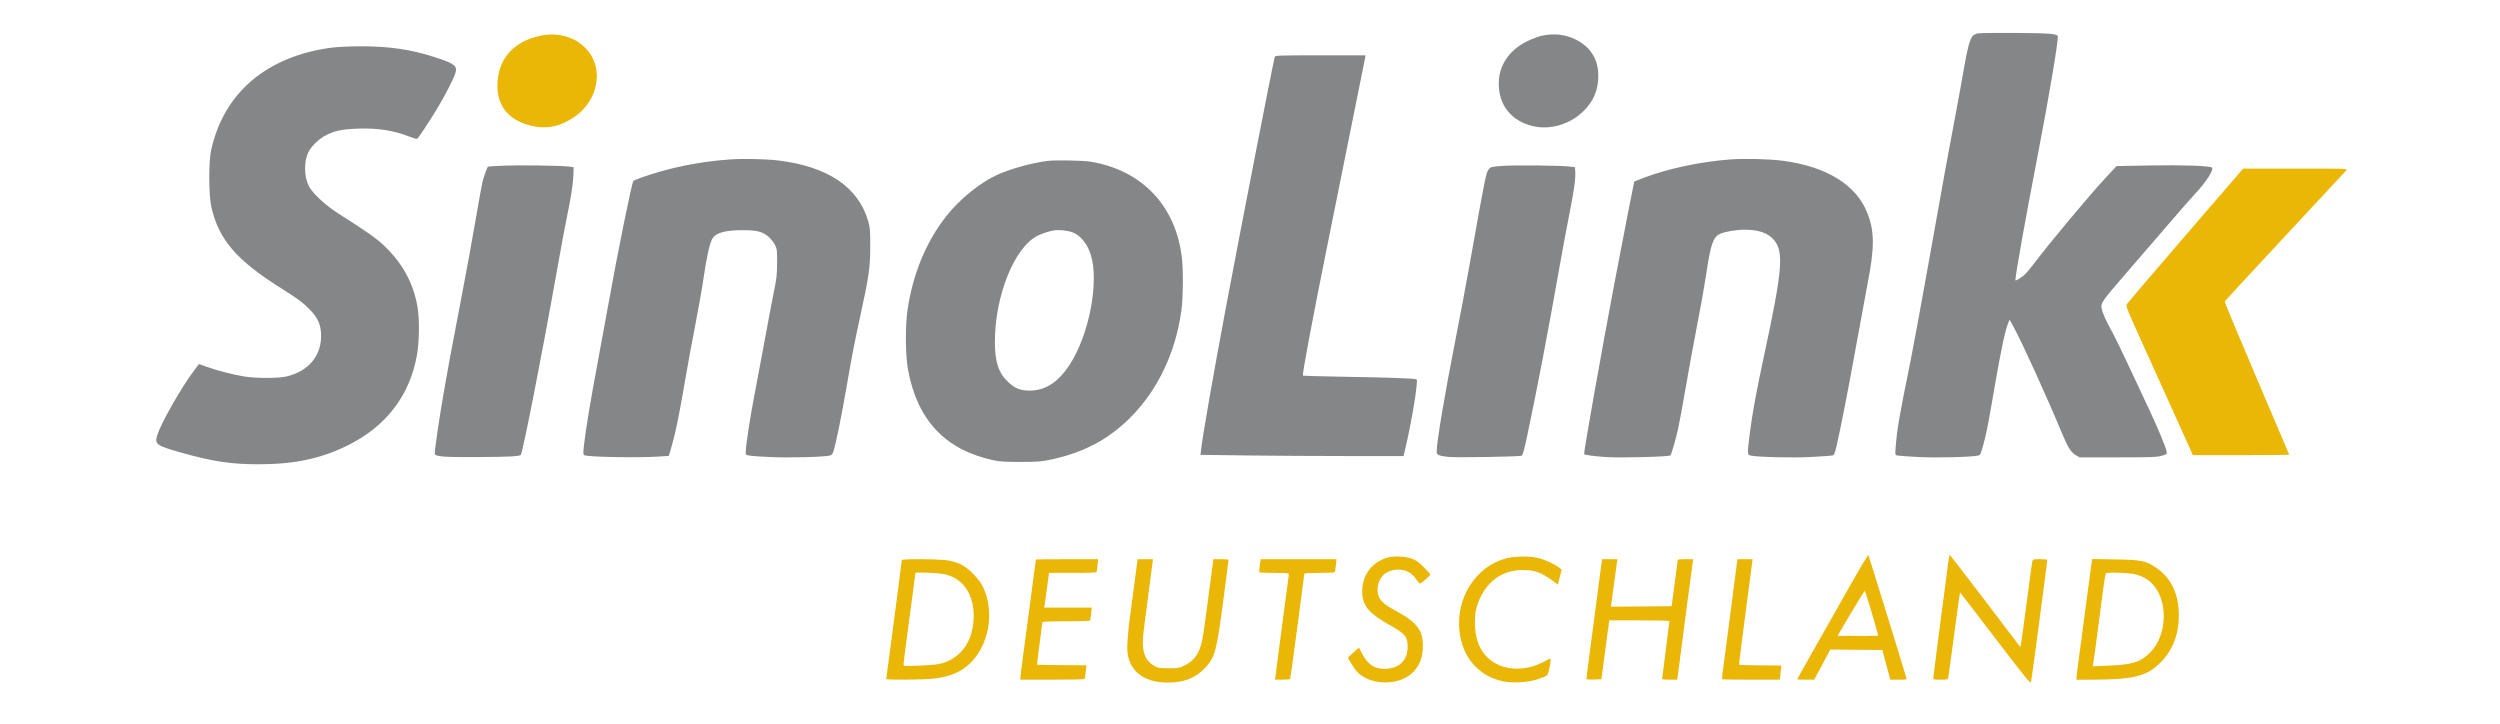
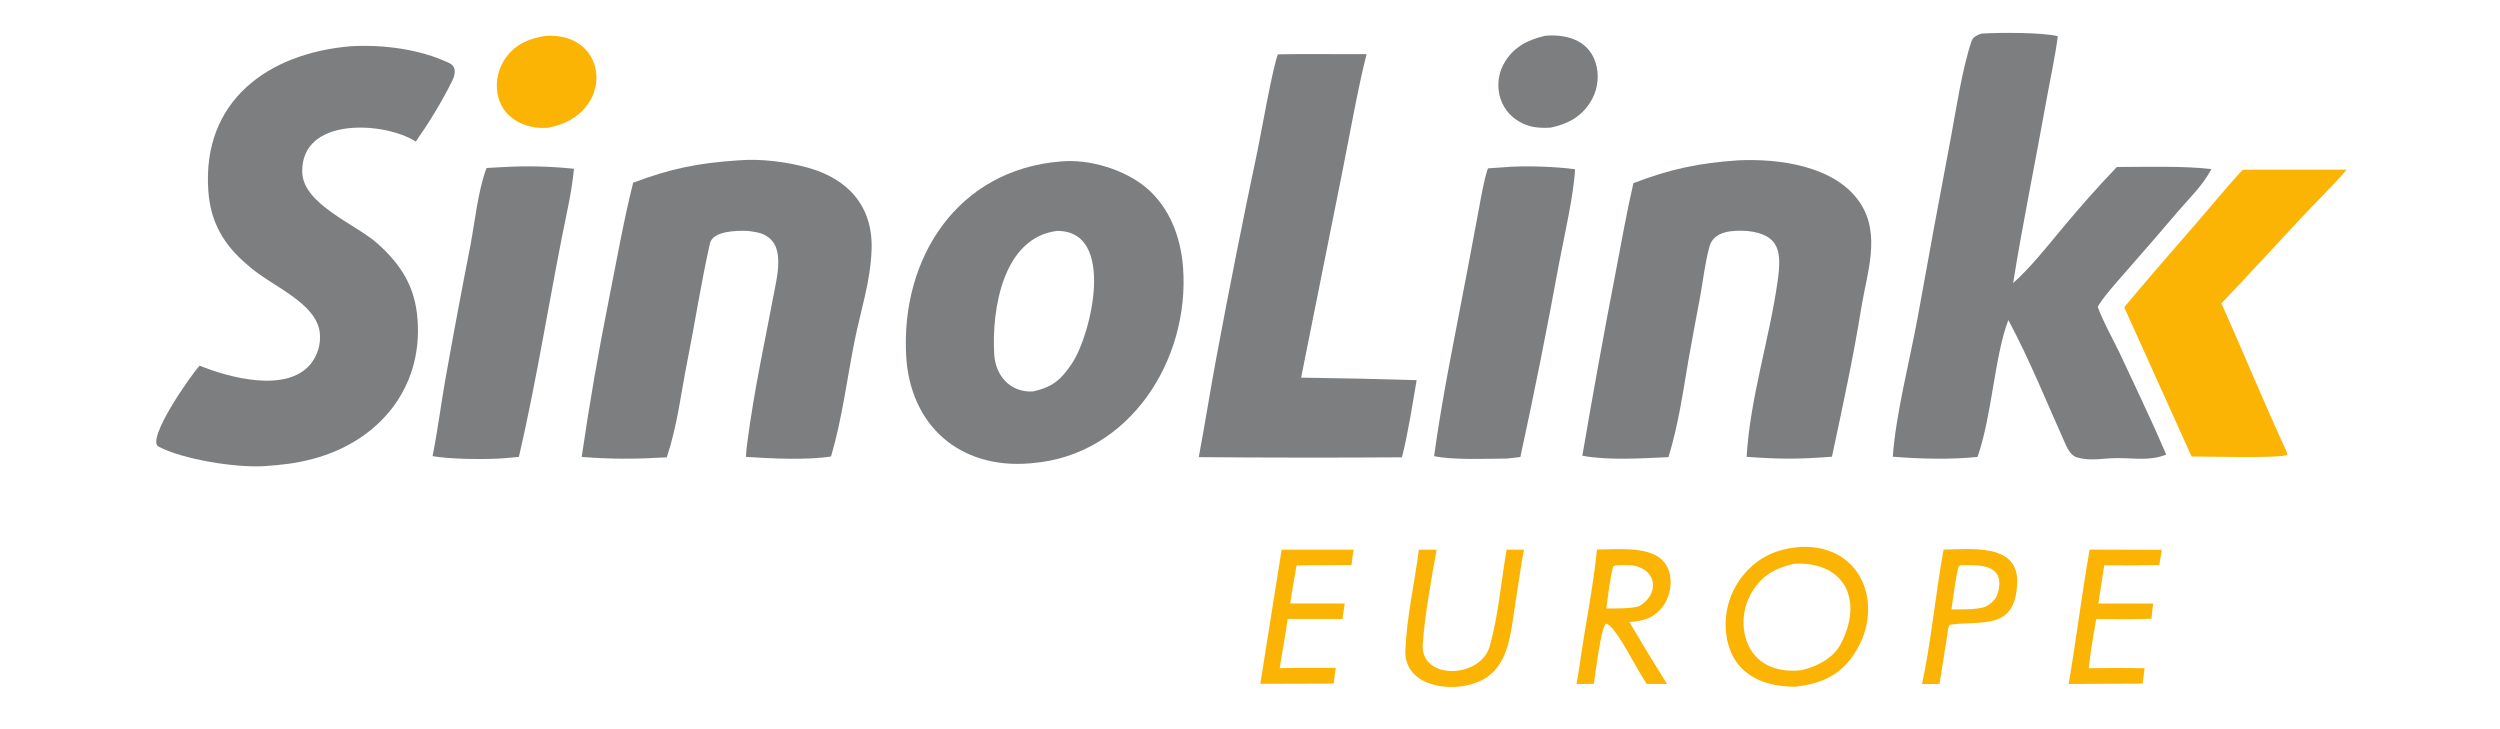
- <svg xmlns="http://www.w3.org/2000/svg" width="304" height="88" viewBox="0 0 304 88" fill="none">
-   <path fill-rule="evenodd" clip-rule="evenodd" d="M240.476 4.061C240.223 4.111 239.961 4.255 239.845 4.41C239.519 4.842 239.207 6.007 238.852 8.12C238.668 9.217 238.196 11.812 237.803 13.888C236.901 18.646 236.36 21.621 234.414 32.535C233.555 37.358 232.601 42.528 232.296 44.023C230.906 50.837 230.664 52.259 230.491 54.642C230.446 55.276 230.46 55.331 230.687 55.388C230.823 55.422 231.991 55.506 233.284 55.574C235.496 55.69 239.82 55.58 240.586 55.388C240.794 55.336 240.885 55.133 241.169 54.087C241.58 52.574 241.65 52.214 242.63 46.576C243.363 42.361 243.837 40.157 244.207 39.251L244.364 38.865L244.878 39.807C245.963 41.799 248.887 48.231 250.831 52.903C251.452 54.397 251.867 55.04 252.406 55.345L252.896 55.623L257.558 55.617C261.677 55.612 262.295 55.589 262.87 55.416C263.512 55.223 263.52 55.216 263.452 54.874C263.337 54.3 262.416 52.087 261.362 49.851C260.815 48.691 259.699 46.308 258.883 44.556C258.066 42.804 257.139 40.906 256.823 40.338C256.043 38.937 255.617 37.964 255.546 37.425C255.466 36.818 255.632 36.584 258.561 33.201C259.883 31.675 262.166 29.028 263.635 27.319C265.104 25.609 266.615 23.886 266.991 23.489C268.235 22.18 269.227 20.629 268.98 20.381C268.76 20.162 265.396 20.046 261.407 20.12L257.376 20.195L256.174 21.481C254.105 23.696 249.284 29.467 247.212 32.209C246.84 32.7 246.356 33.261 246.135 33.455C245.693 33.843 245.071 34.2 245.071 34.064C245.071 33.45 246.339 26.352 247.734 19.16C249.144 11.891 250.367 4.616 250.219 4.377C250.048 4.1 249.131 4.033 245.126 4.005C242.806 3.989 240.714 4.014 240.476 4.061ZM187.463 4.348C187.067 4.433 186.267 4.737 185.688 5.023C183.491 6.107 182.243 7.972 182.248 10.165C182.254 12.825 183.779 14.718 186.416 15.339C188.513 15.834 190.946 15.106 192.564 13.5C193.789 12.284 194.352 10.937 194.354 9.213C194.357 7.243 193.42 5.722 191.654 4.829C190.374 4.181 188.986 4.022 187.463 4.348ZM40.282 5.799C32.394 6.865 27.194 11.306 25.671 18.278C25.356 19.723 25.379 23.815 25.712 25.231C26.63 29.145 28.747 31.618 34.036 34.955C36.209 36.326 36.857 36.804 37.675 37.645C38.6 38.593 38.975 39.391 39.038 40.537C39.18 43.127 37.619 45.098 34.899 45.764C33.85 46.021 31.1 46.018 29.571 45.759C28.224 45.531 26.269 45.02 25.076 44.585L24.194 44.263L23.594 45.06C22.053 47.108 19.636 51.346 19.133 52.883C18.767 54.003 18.994 54.176 21.909 55.003C25.821 56.113 28.049 56.455 31.376 56.455C35.774 56.455 38.97 55.788 42.224 54.189C46.967 51.86 49.862 48.073 50.716 43.081C50.991 41.471 51.018 38.74 50.772 37.331C50.263 34.413 48.959 32.02 46.709 29.879C45.744 28.961 44.584 28.145 41.095 25.931C39.523 24.933 37.91 23.409 37.512 22.546C36.954 21.333 36.957 19.573 37.518 18.473C37.864 17.794 38.686 16.975 39.443 16.552C40.568 15.925 41.545 15.706 43.518 15.639C45.923 15.557 47.896 15.865 49.808 16.622C50.254 16.799 50.668 16.914 50.727 16.878C50.886 16.78 52.233 14.743 53.182 13.166C54.143 11.57 55.178 9.546 55.381 8.869C55.639 8.009 55.276 7.731 52.88 6.953C49.961 6.006 47.24 5.612 43.724 5.63C42.45 5.636 40.934 5.711 40.282 5.799ZM155.01 6.923C154.819 7.571 150.905 27.628 149.179 36.809C147.581 45.307 146.194 53.24 146.034 54.8L145.982 55.309L151.646 55.383C154.76 55.423 160.316 55.456 163.992 55.456H170.674L170.915 54.429C171.706 51.058 172.479 46.27 172.255 46.131C172.069 46.016 169.044 45.907 163.351 45.811C160.681 45.766 158.471 45.703 158.44 45.672C158.324 45.556 159.621 38.66 161.601 28.872C164.341 15.324 165.91 7.538 165.978 7.145L166.051 6.729H160.559C155.425 6.729 155.064 6.741 155.01 6.923ZM88.843 19.382C85.909 19.586 83.086 20.07 80.407 20.827C78.825 21.274 77.165 21.855 77.015 22.014C76.827 22.212 75.04 31.032 73.972 37.031C73.63 38.954 73.024 42.25 72.627 44.356C71.851 48.464 71.248 52.111 71.022 54.051C70.908 55.031 70.909 55.271 71.025 55.343C71.409 55.58 77.77 55.691 80.313 55.505L81.329 55.431L81.679 54.234C82.15 52.623 82.575 50.543 83.301 46.299C83.635 44.345 84.204 41.248 84.566 39.417C84.928 37.586 85.376 35.031 85.563 33.74C85.945 31.104 86.336 29.41 86.671 28.939C87.137 28.284 88.231 27.996 90.286 27.989C92.043 27.983 92.735 28.162 93.474 28.812C93.751 29.057 94.096 29.495 94.241 29.786C94.484 30.275 94.503 30.441 94.494 31.98C94.486 33.39 94.431 33.901 94.138 35.31C93.947 36.226 93.487 38.648 93.115 40.694C92.743 42.739 92.219 45.536 91.951 46.909C91.212 50.701 90.674 54.163 90.674 55.138C90.674 55.401 90.927 55.438 93.58 55.573C95.832 55.687 100.201 55.577 100.959 55.386C101.155 55.337 101.259 55.183 101.387 54.751C101.701 53.696 102.315 50.654 102.937 47.076C103.655 42.942 103.929 41.529 104.66 38.196C105.65 33.682 105.818 32.495 105.822 29.982C105.825 27.989 105.799 27.672 105.57 26.881C104.368 22.73 100.622 20.22 94.559 19.503C93.151 19.336 90.351 19.277 88.843 19.382ZM210.384 19.387C206.785 19.661 202.887 20.485 199.932 21.599C199.282 21.844 198.738 22.057 198.724 22.073C198.694 22.106 197.337 29.072 196.298 34.533C194.846 42.165 192.544 55.131 192.627 55.216C192.735 55.328 193.702 55.463 195.181 55.572C196.908 55.7 202.961 55.547 203.127 55.372C203.247 55.246 203.737 53.547 204.049 52.175C204.203 51.5 204.631 49.178 205.001 47.014C205.371 44.85 205.993 41.457 206.384 39.473C206.776 37.489 207.252 34.816 207.443 33.534C208.013 29.709 208.296 28.859 209.137 28.447C209.688 28.177 211.072 27.938 212.112 27.933C213.823 27.925 214.979 28.323 215.704 29.17C216.938 30.612 216.754 32.812 214.536 43.118C213.589 47.519 213.08 50.286 212.778 52.66C212.474 55.056 212.477 55.303 212.806 55.386C213.589 55.582 217.892 55.691 220.178 55.571C221.507 55.502 222.701 55.419 222.831 55.386C223.028 55.337 223.11 55.152 223.307 54.309C223.805 52.187 224.693 47.65 225.71 42.026C226.289 38.821 226.915 35.424 227.1 34.478C227.952 30.132 227.949 28.175 227.089 25.95C225.755 22.498 222.146 20.255 216.79 19.548C215.181 19.335 212.089 19.258 210.384 19.387ZM127.359 19.569C125.388 19.82 122.806 20.546 121.139 21.316C119.113 22.252 116.605 24.309 115.037 26.32C112.599 29.447 111.006 33.307 110.358 37.657C110.069 39.594 110.095 43.185 110.411 44.924C111.533 51.105 114.965 54.734 120.866 55.979C121.608 56.135 122.305 56.176 124.14 56.171C126.225 56.166 126.618 56.134 127.865 55.87C130.393 55.334 132.725 54.388 134.586 53.142C139.495 49.854 142.814 44.197 143.671 37.656C143.87 36.139 143.896 32.959 143.723 31.404C143.014 25.046 138.87 20.677 132.579 19.657C131.657 19.507 128.287 19.451 127.359 19.569ZM61.242 20.143C60.224 20.183 59.367 20.24 59.336 20.27C59.215 20.392 58.797 21.57 58.65 22.205C58.564 22.575 58.194 24.633 57.827 26.777C57.46 28.921 56.73 32.917 56.206 35.657C54.75 43.263 54.411 45.083 53.936 47.853C53.365 51.182 52.805 55.023 52.867 55.185C53.001 55.533 53.954 55.603 58.218 55.577C61.937 55.555 63.147 55.493 63.324 55.316C63.561 55.08 65.914 43.096 67.689 33.09C68.176 30.343 68.748 27.271 68.96 26.264C69.454 23.909 69.694 22.326 69.726 21.214L69.752 20.326L69.141 20.251C68.17 20.132 63.266 20.065 61.242 20.143ZM182.802 20.168C181.416 20.264 181.285 20.293 181.062 20.544C180.708 20.946 180.651 21.224 178.749 31.925C178.298 34.458 177.5 38.704 176.975 41.359C175.693 47.849 174.699 53.76 174.699 54.903C174.699 55.317 174.954 55.434 176.142 55.561C177.084 55.663 184.76 55.535 185.033 55.413C185.162 55.355 185.353 54.665 185.733 52.87C186.913 47.31 188.223 40.462 189.572 32.813C189.943 30.707 190.491 27.76 190.79 26.264C191.388 23.266 191.607 21.723 191.551 20.881L191.515 20.326L190.849 20.252C189.634 20.117 184.324 20.062 182.802 20.168ZM128.247 28C127.636 28.092 126.708 28.389 126.152 28.672C123.344 30.094 120.986 35.959 120.979 41.536C120.975 44.049 121.422 45.374 122.659 46.519C123.441 47.243 124.15 47.511 125.25 47.497C127.14 47.473 128.668 46.481 130.046 44.383C132.451 40.723 133.693 34.215 132.619 30.907C132.18 29.556 131.31 28.54 130.312 28.212C129.742 28.025 128.755 27.924 128.247 28Z" fill="#858688" />
-   <path fill-rule="evenodd" clip-rule="evenodd" d="M65.651 4.359C62.357 5.065 60.483 7.274 60.483 10.453C60.483 12.756 61.703 14.382 63.98 15.116C66.067 15.789 67.834 15.54 69.721 14.307C72.867 12.252 73.541 8.062 71.097 5.753C70.322 5.021 69.67 4.661 68.642 4.398C67.632 4.139 66.731 4.128 65.651 4.359ZM265.771 28.617C261.925 33.08 258.71 36.84 258.625 36.974C258.484 37.197 258.601 37.502 260.047 40.703C260.914 42.621 262.756 46.7 264.141 49.767L266.659 55.345L272.514 55.345C275.735 55.345 278.37 55.322 278.37 55.294C278.37 55.265 276.593 51.09 274.422 46.014C272.25 40.939 270.498 36.729 270.527 36.659C270.557 36.589 273.87 33.004 277.891 28.693C281.91 24.382 285.267 20.773 285.35 20.674C285.489 20.506 285.012 20.493 279.132 20.498L272.764 20.505L265.771 28.617ZM225.366 70.514C222.142 76.213 221.678 77.033 220.107 79.796C219.246 81.31 218.542 82.571 218.542 82.599C218.542 82.627 219.006 82.65 219.573 82.65H220.604L222.571 78.984L228.898 79.043L229.219 80.264C229.396 80.935 229.614 81.747 229.705 82.067L229.87 82.65H230.874C231.777 82.65 231.871 82.631 231.819 82.456C230.987 79.651 227.251 67.584 227.194 67.517C227.15 67.466 226.327 68.814 225.366 70.514ZM236.763 69.469C236.621 70.584 236.411 72.194 236.297 73.049C235.882 76.145 235.081 82.38 235.081 82.514C235.081 82.61 235.339 82.65 235.967 82.65C236.796 82.65 236.856 82.634 236.905 82.4C236.933 82.263 237.062 81.352 237.191 80.375C237.421 78.638 237.794 75.882 238.146 73.326C238.243 72.624 238.329 72.043 238.339 72.035C238.348 72.027 240.278 74.537 242.628 77.614C246.57 82.773 246.908 83.184 246.978 82.901C247.02 82.733 247.408 79.897 247.841 76.601C248.274 73.304 248.652 70.432 248.682 70.219C248.785 69.458 248.949 68.164 248.952 68.082C248.954 68.036 248.557 67.999 248.07 67.999C247.242 67.999 247.18 68.015 247.128 68.249C247.097 68.386 246.819 70.421 246.512 72.772C246.204 75.122 245.891 77.415 245.817 77.868L245.681 78.692L241.408 73.073C239.057 69.982 237.109 67.451 237.078 67.449C237.047 67.446 236.905 68.355 236.763 69.469ZM168.65 67.821C166.663 68.451 165.524 70.13 165.657 72.231C165.754 73.758 166.571 74.674 169.066 76.052C170.842 77.032 171.177 77.447 171.17 78.66C171.161 80.322 170.111 81.326 168.374 81.331C167.064 81.335 166.287 80.778 165.526 79.286L165.254 78.752L164.593 79.325C164.23 79.64 163.932 79.933 163.932 79.976C163.932 80.11 164.711 81.359 164.967 81.635C166.75 83.564 170.694 83.4 172.182 81.336C172.728 80.578 172.942 79.937 173.006 78.87C173.133 76.734 172.405 75.716 169.716 74.27C168.398 73.561 167.884 73.12 167.644 72.492C167.281 71.541 167.662 70.245 168.458 69.728C169.638 68.96 171.214 69.159 172.002 70.174C172.173 70.394 172.393 70.678 172.492 70.806C172.67 71.037 172.675 71.035 173.296 70.504C173.64 70.21 173.922 69.92 173.922 69.86C173.922 69.799 173.56 69.389 173.117 68.948C172.445 68.278 172.194 68.106 171.597 67.906C170.776 67.63 169.379 67.59 168.65 67.821ZM183.159 67.89C179.476 68.855 177.012 72.695 177.472 76.755C177.83 79.915 179.732 82.14 182.665 82.83C183.815 83.101 185.802 82.993 186.99 82.595C187.492 82.427 187.983 82.231 188.08 82.16C188.182 82.085 188.325 81.679 188.415 81.203C188.661 79.916 188.676 79.94 187.886 80.387C185.415 81.784 182.455 81.571 180.805 79.877C179.808 78.853 179.348 77.514 179.348 75.636C179.347 74.466 179.543 73.604 180.035 72.604C181.095 70.452 182.898 69.304 185.2 69.317C186.615 69.325 187.446 69.622 188.756 70.587L189.438 71.089L189.894 69.275L189.595 69.025C189.097 68.609 187.746 68 186.943 67.83C185.872 67.603 184.15 67.63 183.159 67.89ZM109.655 68.113C109.655 68.214 108.891 74.13 108.71 75.436C108.68 75.649 108.608 76.199 108.55 76.656C108.492 77.114 108.293 78.613 108.106 79.986C107.92 81.36 107.768 82.521 107.768 82.567C107.768 82.691 112.007 82.668 113.334 82.537C115.381 82.335 116.825 81.759 117.917 80.71C120.301 78.419 120.988 74.38 119.513 71.329C119.052 70.376 117.733 69.043 116.834 68.621C116.478 68.454 115.829 68.249 115.392 68.166C114.381 67.973 109.655 67.93 109.655 68.113ZM125.971 68.035C125.971 68.054 125.899 68.566 125.811 69.172C125.723 69.778 125.62 70.549 125.583 70.885C125.545 71.22 125.444 71.995 125.358 72.605C125.273 73.216 125.073 74.714 124.914 75.935C124.756 77.156 124.504 79.05 124.355 80.144C124.206 81.238 124.084 82.25 124.084 82.392V82.65H127.963C130.096 82.65 131.865 82.612 131.894 82.565C131.923 82.518 131.982 82.124 132.025 81.689L132.103 80.898L129.124 80.881C127.486 80.872 126.13 80.848 126.11 80.828C126.09 80.808 126.225 79.67 126.411 78.3C126.596 76.93 126.748 75.75 126.748 75.678C126.748 75.58 127.486 75.546 129.628 75.546C131.211 75.546 132.529 75.509 132.555 75.463C132.582 75.417 132.639 75.043 132.682 74.631L132.76 73.882H126.966L127.02 73.632C127.049 73.495 127.182 72.545 127.315 71.523L127.557 69.664H130.43C132.632 69.664 133.314 69.631 133.347 69.525C133.371 69.449 133.422 69.074 133.46 68.692L133.53 67.999H129.751C127.672 67.999 125.971 68.015 125.971 68.035ZM138.032 70.302C137.686 72.948 137.429 74.876 137.348 75.436C137.225 76.28 137.077 78.082 137.074 78.758C137.063 81.395 138.911 83.001 141.955 83C143.988 83 145.356 82.469 146.529 81.225C147.766 79.913 147.941 79.244 148.839 72.372C149.143 70.046 149.392 68.11 149.392 68.071C149.392 68.031 148.977 67.999 148.469 67.999H147.547L147.186 70.746C146.482 76.108 146.38 76.833 146.214 77.708C145.897 79.37 145.265 80.318 144.09 80.897C143.386 81.244 143.283 81.263 142.124 81.263C141.143 81.263 140.823 81.222 140.512 81.056C139.094 80.3 138.735 79.098 139.113 76.364C139.329 74.798 140.014 69.544 140.12 68.637L140.195 67.999H138.333L138.032 70.302ZM153.191 68.748C153.131 69.16 153.103 69.535 153.13 69.58C153.157 69.626 153.975 69.664 154.948 69.664C156.559 69.664 156.717 69.681 156.717 69.858C156.716 69.965 156.647 70.527 156.562 71.107C156.477 71.687 156.373 72.453 156.331 72.811C156.289 73.168 156.236 73.567 156.213 73.699C156.19 73.83 156.068 74.761 155.941 75.769C155.727 77.462 155.255 81.074 155.104 82.178L155.039 82.65H155.927C156.416 82.65 156.842 82.607 156.875 82.553C156.908 82.5 157.21 80.365 157.547 77.808C157.883 75.252 158.259 72.422 158.381 71.519C158.504 70.617 158.604 69.83 158.604 69.771C158.604 69.706 159.327 69.664 160.429 69.664C161.433 69.664 162.28 69.622 162.311 69.571C162.343 69.521 162.402 69.146 162.444 68.739L162.52 67.999H153.301L153.191 68.748ZM194.745 68.47C194.681 68.901 194.364 71.312 193.793 75.713C193.675 76.629 193.426 78.511 193.24 79.896C193.054 81.28 192.902 82.469 192.902 82.536C192.902 82.619 193.203 82.649 193.816 82.627L194.731 82.595L194.864 81.596C194.938 81.046 195.127 79.623 195.284 78.432C195.441 77.242 195.598 76.081 195.633 75.852L195.697 75.436H199.35C201.359 75.436 203.003 75.473 203.003 75.519C203.003 75.565 202.803 77.15 202.559 79.043C202.315 80.935 202.115 82.521 202.115 82.567C202.115 82.613 202.529 82.65 203.036 82.65H203.957L204.09 81.624C204.164 81.059 204.322 79.848 204.442 78.932C204.562 78.016 204.911 75.344 205.219 72.994C205.526 70.643 205.805 68.558 205.838 68.359L205.899 67.999H204.95C204.124 67.999 204.001 68.024 203.994 68.193C203.989 68.3 203.969 68.487 203.948 68.609C203.908 68.845 203.633 70.906 203.408 72.661L203.273 73.715L195.874 73.773L195.938 73.411C195.973 73.212 196.129 72.05 196.286 70.829C196.442 69.608 196.597 68.472 196.632 68.304L196.694 67.999H194.814L194.745 68.47ZM210.952 70.468C210.78 71.827 210.548 73.612 210.436 74.436C210.325 75.261 210.204 76.185 210.167 76.49C210.129 76.795 209.976 77.969 209.825 79.098C209.675 80.228 209.51 81.464 209.46 81.846C209.41 82.228 209.393 82.566 209.423 82.596C209.453 82.626 211.04 82.65 212.949 82.65H216.42L216.484 82.178C216.52 81.919 216.56 81.532 216.574 81.318L216.6 80.93L214.062 80.908C212.667 80.896 211.506 80.867 211.482 80.844C211.459 80.821 211.588 79.682 211.768 78.313C211.949 76.944 212.197 75.05 212.319 74.103C212.683 71.292 212.986 68.974 213.053 68.47L213.117 67.999H211.266L210.952 70.468ZM254.297 68.737C254.23 69.155 253.851 71.995 253.455 75.047C253.058 78.099 252.683 80.931 252.621 81.34C252.558 81.748 252.507 82.213 252.507 82.372V82.662L254.644 82.647C259.558 82.612 261.058 82.224 262.729 80.552C264.196 79.085 264.95 77.14 264.95 74.825C264.95 72.221 263.997 70.239 262.152 69.007C260.92 68.184 260.393 68.08 257.209 68.025L254.418 67.977L254.297 68.737ZM111.319 69.661C111.318 69.693 111.117 71.218 110.872 73.049C110.071 79.028 109.877 80.533 109.877 80.777C109.877 81.017 109.88 81.017 111.772 80.943C113.951 80.857 114.566 80.75 115.458 80.302C117.191 79.431 118.224 77.716 118.385 75.443C118.6 72.415 117.128 70.191 114.637 69.781C113.879 69.656 111.32 69.563 111.319 69.661ZM256.329 69.664C255.961 69.729 256.078 69.129 255.337 74.769C255.116 76.448 254.916 77.972 254.891 78.155C254.866 78.338 254.793 78.888 254.73 79.376C254.666 79.864 254.582 80.434 254.544 80.642L254.474 81.02L256.404 80.943C259.304 80.826 260.289 80.519 261.438 79.373C263.58 77.236 263.689 72.959 261.652 70.922C261.082 70.352 260.246 69.932 259.377 69.778C258.673 69.654 256.789 69.584 256.329 69.664ZM225.073 74.558L223.445 77.322L223.88 77.325C226.349 77.341 228.344 77.325 228.378 77.291C228.43 77.24 226.867 71.969 226.77 71.866C226.732 71.826 225.968 73.037 225.073 74.558Z" fill="#EAB706" />
+ <svg xmlns="http://www.w3.org/2000/svg" width="304" height="88.54" viewBox="-82.09 134.68 2763.32 804.83" fill="none">
+   <path d="M1090.38 313.162C1121.73 310.115 1161.05 322.007 1185.08 342.367C1210.99 364.326 1223.12 397.323 1225.58 430.467C1233.13 532.213 1166.67 638.028 1058.49 646.629C1057.67 646.72 1056.85 646.8 1056.03 646.867C978.448 653.22 923.773 604.783 919.514 527.872C913.529 419.806 976.37 322.193 1090.38 313.162ZM1086.07 389.936C1026.41 397.565 1013.9 476.844 1016.84 526.307C1018.24 549.738 1034.25 568.61 1059.53 567.399C1080.87 562.663 1090.12 555.203 1102.71 536.502C1124.14 504.657 1151.88 389.134 1086.07 389.936Z" fill="#7C7E7F" />
+   <path d="M2108.45 171.782C2127.58 170.576 2175.65 170.391 2192.47 174.692C2189.86 195.89 2183.35 226.008 2179.39 248.195C2167.42 315.184 2153.89 380.31 2143.08 447.606C2162.72 429.924 2180.21 407.735 2197.21 387.312C2217.29 363.197 2236.07 341.947 2257.72 319.272C2288.84 319.205 2332.58 317.929 2362.31 321.585C2351.78 340.79 2339.75 351.585 2325.65 368.003C2305.87 391.196 2285.92 414.246 2265.8 437.15C2257.78 446.367 2242.15 463.567 2236.63 473.848C2242.85 491.044 2252.39 507.381 2260.39 524.031C2273.7 552.127 2286.83 580.302 2299.79 608.553L2312.29 637.156C2294.39 644.318 2277.92 641.036 2259.08 641.049C2244.13 640.887 2229.05 644.705 2214.38 640.449C2208.34 639.217 2204.03 632.488 2201.47 626.792C2180.54 580.37 2161.91 533.381 2137.8 488.436C2122.49 528.524 2120 592.881 2103.74 639.754C2072.84 642.793 2041 641.933 2010.09 639.515C2013.26 593.27 2028.64 534.072 2037.42 486.494C2049.36 419.865 2061.65 353.296 2074.27 286.791C2080.03 255.931 2086.97 209.678 2097.29 179.731C2098.75 175.484 2104.12 173.005 2108.45 171.782Z" fill="#7C7E7F" />
+   <path d="M305.133 185.834C340.897 183.718 381.935 188.848 414.592 204.466C422.642 208.316 421.217 216.836 417.944 223.536C406.519 246.923 392.313 269.833 377.486 291.235C344.004 269.263 250.753 262.97 251.951 324.734C252.65 360.733 311.505 382.421 335.741 404.385C361.143 427.406 376.667 451.314 379.372 487.345C385.435 563.865 336.537 622.486 264.083 641.811C244.7 646.981 229.495 648.544 209.677 649.964C178.39 651.77 120.573 642.695 93.15 628.341C78.841 620.851 129.318 548.343 138.607 538.86C170.933 552.131 234.573 569.148 260.985 537.294C268.86 527.707 272.615 515.394 271.429 503.047C268.129 468.942 217.144 450.805 192.263 428.209C165.477 405.72 150.601 381.046 148.132 345.316C141.248 245.718 214.709 193.574 305.133 185.834Z" fill="#7C7E7F" />
+   <path d="M734.5 311.902C758.617 309.909 787.005 313.503 810.131 319.817C854.897 332.041 882.695 362.199 881.316 409.841C880.286 445.458 869.431 476.988 862.493 511.615C853.937 554.312 848.846 597.223 836.468 639.235C810.302 643.53 768.755 641.446 742.388 639.696C742.586 635.081 743.079 630.363 743.664 625.77C751.349 565.325 764.722 505.757 775.865 445.908C778.305 432.803 780.772 413.102 772.13 401.855C764.959 392.522 755.213 391.299 744.427 389.891C732.298 389.494 705.784 389.723 702.61 403.771C693.106 445.832 686.143 491.038 677.732 533.397C670.364 570.5 666.83 604.164 654.914 640.174C621.35 642.163 594.199 642.383 560.853 639.737C569.64 579.71 579.477 522.742 591.411 463.175C599.971 420.45 607.073 379.135 617.749 336.665C659.203 320.978 689.699 314.828 734.5 311.902Z" fill="#7C7E7F" />
+   <path d="M1839.18 311.901C1884.64 309.768 1947.02 318.045 1974.11 359.202C1997.23 394.332 1981.4 436.853 1975.35 474.505C1966.42 529.921 1954.53 584.582 1942.82 639.509C1906.82 642.307 1884.63 642.322 1848.52 639.614C1852.19 575.16 1873.91 508.931 1882.86 444.941C1887.29 413.281 1885.29 393.84 1849.34 389.998C1833.94 389.053 1812.27 389.476 1807.43 407.225C1802.41 425.596 1800.54 443.95 1797.14 462.663C1792.62 486.319 1788.26 510.003 1784.03 533.715C1777.78 570.574 1773.07 603.951 1762.13 639.981C1732.72 641.307 1695.58 643.778 1666.93 638.422C1678.5 570.534 1690.8 502.775 1703.85 435.153C1709.98 403.207 1716.08 368.525 1723.38 337.114C1763.99 321.606 1795.49 314.854 1839.18 311.901Z" fill="#7C7E7F" />
+   <path d="M1330.38 194.758C1362.33 194.007 1396.16 194.734 1428.41 194.544C1418.63 233.115 1409.56 285.038 1401.58 324.739L1356.07 552.093C1398.64 552.639 1441.21 553.577 1483.76 554.907C1479.09 581.868 1474.26 614.14 1467.49 640.178C1392.64 640.66 1317.78 640.597 1242.93 639.989C1249.77 603.754 1255.47 566.958 1262.28 530.569C1276.63 453.51 1291.92 376.63 1308.14 299.944C1312.04 280.887 1324.82 208.36 1330.38 194.758Z" fill="#7C7E7F" />
+   <path d="M2396.97 322.261L2511.88 322.222C2495.65 340.877 2476.7 359.354 2459.68 377.534C2430.88 408.272 2402.47 439.554 2373.33 469.935C2397.57 524.329 2420.69 580.355 2445.49 634.22L2446.19 637.259C2441.83 641.614 2354.96 639.18 2340.34 639.262L2265.86 474.277C2291.55 443.593 2317.46 413.62 2343.78 383.498C2361.63 363.071 2378.38 342.131 2396.97 322.261Z" fill="#FBB404" />
+   <path d="M1578.83 319.662C1600.6 317.55 1637.29 318.656 1658.82 321.79C1657.67 349.324 1646.52 397.37 1641.04 426.526C1628.02 497.877 1613.81 569.005 1598.41 639.88L1583.58 641.532C1560.62 641.713 1524.36 643.31 1503.07 638.895C1512.13 571.955 1527.45 499.438 1540.04 432.436L1552.47 366.175C1555.07 352.418 1558.09 333.711 1562.56 320.755L1578.83 319.662Z" fill="#7C7E7F" />
+   <path d="M472.337 319.453C499.008 317.842 525.767 318.435 552.34 321.223C550.888 335.32 548.592 349.991 545.685 363.855C526.542 455.177 512.57 548.866 491.426 639.718L475.904 641.12C456.813 642.798 414.442 642.341 396.018 638.862C401.274 612.975 405.428 581.016 410.131 554.295C418.915 504.843 428.149 455.471 437.827 406.186C442.769 379.856 446.478 344.391 455.681 320.362L472.337 319.453Z" fill="#7C7E7F" />
+   <path d="M1908.55 739.204C1979.55 736.314 2003 810.095 1964.24 861.988C1948.34 883.28 1928.13 890.583 1902.64 893.761C1860.81 894.025 1828.66 875.271 1825.46 830.414C1824.03 807.931 1831.48 785.787 1846.22 768.737C1863.08 749.294 1883.35 740.985 1908.55 739.204ZM1952.71 846.164C1978.09 797.375 1956.32 754.734 1900.85 757.848C1880.52 762.666 1866.27 769.945 1854.82 788.42C1845.74 802.997 1842.85 820.588 1846.77 837.305C1854.14 867.75 1880.67 879.182 1909.91 875.288C1927.01 871.137 1944.5 861.96 1952.71 846.164Z" fill="#FBB404" />
+   <path d="M1683.06 742.149C1704.05 742.047 1735.18 738.552 1752.34 751.272C1769.3 763.845 1767.15 791.694 1754.57 806.71C1744.45 818.812 1733.91 820.831 1718.92 822.312C1732.5 845.29 1746.39 868.094 1760.55 890.718L1737.9 890.632L1728.52 874.961C1722.58 865.456 1702.02 824.829 1693.04 824.052C1687.34 828.697 1681.32 879.724 1679.63 890.562L1660.44 890.799C1661.75 884.008 1662.97 876.741 1663.92 869.892C1669.74 827.646 1678.9 784.557 1683.06 742.149ZM1725.54 760.248C1720.03 758.879 1710.33 759.368 1704.54 759.441L1701.24 760.556C1698.1 769.048 1694.74 797.407 1693.44 807.254C1703.51 807.157 1720.51 807.65 1729.65 804.732C1750.79 792.843 1750.8 766.519 1725.54 760.248Z" fill="#FBB404" />
+   <path d="M521.067 174.299C592.548 169.859 598.282 262.316 523.711 275.88C497.684 278.012 471.759 264.585 467.585 237.048C465.55 223.175 469.106 209.064 477.469 197.808C488.463 182.995 503.448 176.987 521.067 174.299Z" fill="#FBB404" />
+   <path d="M1625.94 174.196C1651.69 172.003 1676.69 180.533 1682.77 208.425C1685.68 222.183 1683 236.531 1675.3 248.306C1664.84 264.502 1650.28 271.853 1631.98 275.737C1618.59 276.464 1608.04 275.667 1596.15 268.481C1585.71 262.208 1578.24 252 1575.43 240.16C1572.34 227.262 1574.61 213.661 1581.71 202.461C1592.13 185.802 1607.55 178.495 1625.94 174.196Z" fill="#7C7E7F" />
+   <path d="M2066.2 742.132C2096.04 741.912 2148.75 734.784 2147.59 778.367C2146.12 833.117 2106.91 819.873 2073.12 825.292C2071.03 827.593 2070.59 834.512 2070.11 837.944L2061.7 890.676L2042.39 890.884C2051.87 847.633 2057.77 788.253 2066.2 742.132ZM2127.12 786.463C2132.98 757.192 2103.54 759.302 2085.29 759.466L2083.01 760.63C2079.82 770.633 2076.59 796.757 2074.93 808.251C2087.01 808.226 2101.66 808.972 2112.99 805.166C2121.11 800.132 2125.14 796.332 2127.12 786.463Z" fill="#FBB404" />
+   <path d="M1486.22 742.244L1505.88 742.298C1499.91 775.039 1492.91 813.663 1490.52 846.509C1487.6 886.991 1554.32 884.757 1564.42 849.314C1574.38 814.322 1576.93 778.074 1583.21 742.209L1602.42 742.288L1599.73 756.986L1592.11 806.769C1586.73 841.317 1584.27 880.296 1543.63 891.125C1515.41 899.42 1469.83 891.094 1471.29 853.437C1472.7 817.186 1481.57 778.527 1486.22 742.244Z" fill="#FBB404" />
+   <path d="M1334.54 742.218L1414.09 742.28C1413.12 747.264 1412.45 753.996 1411.8 759.182L1351.08 759.631C1348.44 773.424 1346.25 787.791 1343.97 801.688L1404.33 801.762C1403.36 807.387 1402.58 813.2 1401.76 818.861L1341.15 818.807C1340.55 824.406 1339.25 831.53 1338.38 837.224C1336.29 849.211 1334.28 861.213 1332.36 873.228C1352.29 872.669 1374.32 872.991 1394.39 872.92L1391.99 890.318L1310.95 890.557L1334.54 742.218Z" fill="#FBB404" />
+   <path d="M2227.69 742.189L2307.41 742.397L2304.71 759.149C2284.4 759.682 2264.08 759.807 2243.77 759.524L2237.35 801.82L2297.85 801.829C2297.1 807.207 2296.59 813.216 2295.99 818.664C2276.33 819.325 2254.73 818.905 2234.93 818.921L2231.49 839.077C2229.51 850.427 2227.9 861.836 2226.64 873.287C2247.22 872.926 2267.82 872.93 2288.4 873.297C2287.82 878.831 2286.93 884.761 2286.21 890.315L2204.43 890.702C2212.94 841.399 2218.91 791.467 2227.69 742.189Z" fill="#FBB404" />
</svg>
